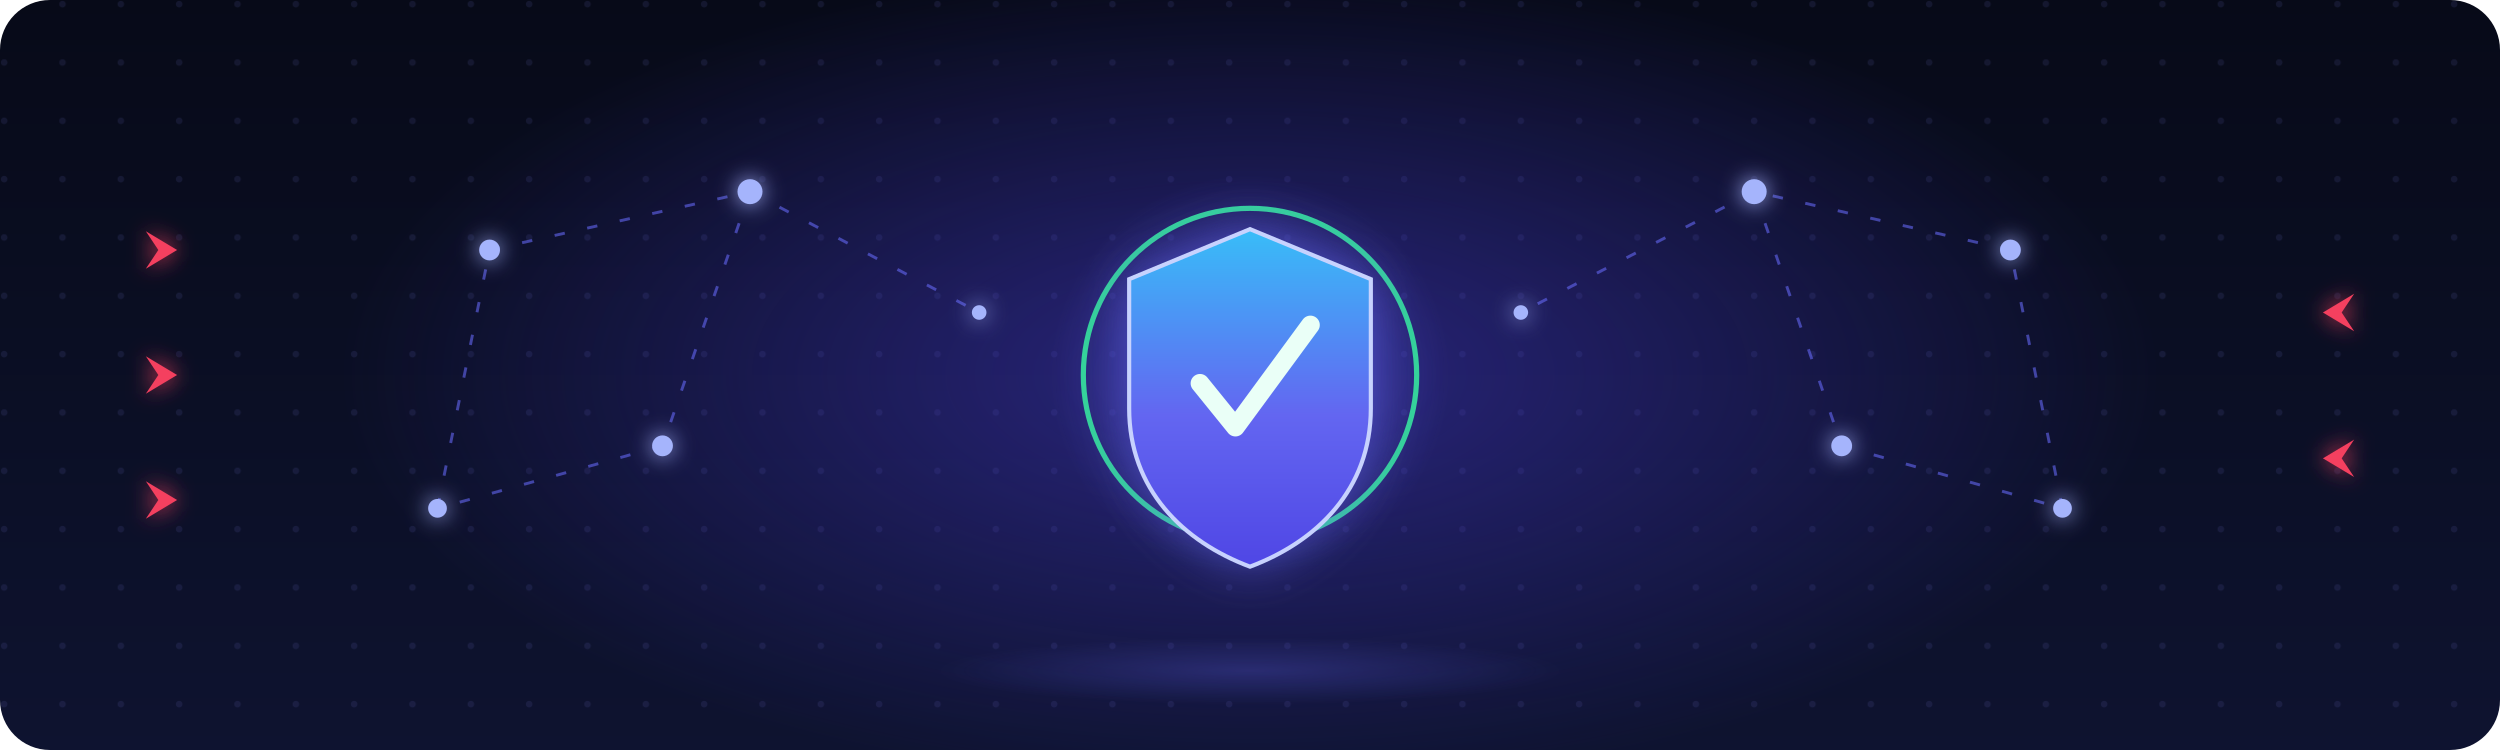
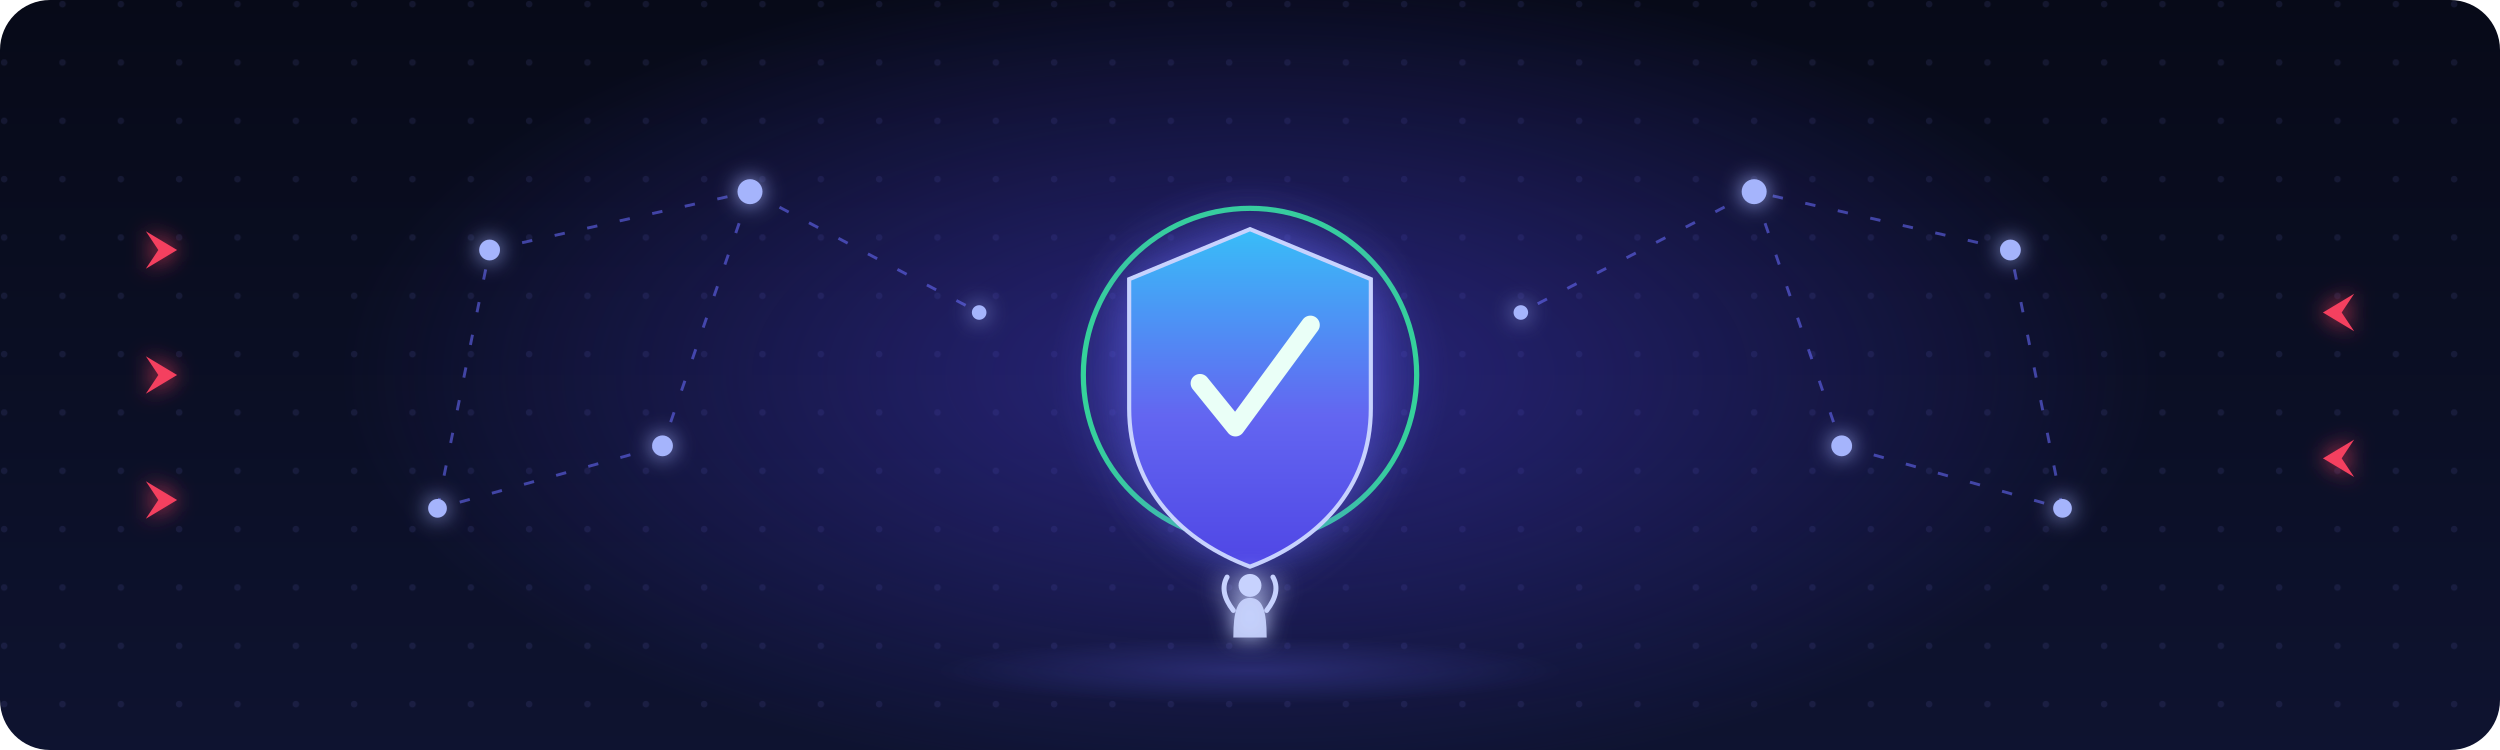
<svg xmlns="http://www.w3.org/2000/svg" viewBox="0 0 1200 360" width="1200" height="360" role="img" aria-label="Antibody — a glowing shield deflecting scam threats inside a knowledge-graph network">
  <defs>
    <linearGradient id="bg" x1="0" y1="0" x2="0" y2="1">
      <stop offset="0" stop-color="#070a18" />
      <stop offset="1" stop-color="#0e1330" />
    </linearGradient>
    <linearGradient id="shieldGrad" x1="0" y1="-70" x2="0" y2="92" gradientUnits="userSpaceOnUse">
      <stop offset="0" stop-color="#38bdf8" />
      <stop offset="0.55" stop-color="#6366f1" />
      <stop offset="1" stop-color="#4f46e5" />
    </linearGradient>
    <radialGradient id="vignette" cx="0.5" cy="0.5" r="0.5">
      <stop offset="0" stop-color="#4338ca" stop-opacity="0.55" />
      <stop offset="1" stop-color="#4338ca" stop-opacity="0" />
    </radialGradient>
    <radialGradient id="floor" cx="0.5" cy="0.5" r="0.5">
      <stop offset="0" stop-color="#6366f1" stop-opacity="0.5" />
      <stop offset="1" stop-color="#6366f1" stop-opacity="0" />
    </radialGradient>
    <pattern id="dots" width="28" height="28" patternUnits="userSpaceOnUse">
      <circle cx="2" cy="2" r="1.6" fill="#8b93ff" opacity="0.10" />
    </pattern>
    <filter id="glow" x="-60%" y="-60%" width="220%" height="220%">
      <feGaussianBlur stdDeviation="5" result="b" />
      <feMerge>
        <feMergeNode in="b" />
        <feMergeNode in="SourceGraphic" />
      </feMerge>
    </filter>
    <filter id="softglow" x="-80%" y="-80%" width="260%" height="260%">
      <feGaussianBlur stdDeviation="12" />
    </filter>
    <clipPath id="round">
      <rect x="0" y="0" width="1200" height="360" rx="24" />
    </clipPath>
    <style>
      .node   { animation: np 3.2s ease-in-out infinite; transform-box: fill-box; transform-origin: center; }
      .n2 { animation-delay: .5s } .n3 { animation-delay: 1s } .n4 { animation-delay: 1.5s }
      .n5 { animation-delay: .3s } .n6 { animation-delay: .9s } .n7 { animation-delay: 1.4s } .n8 { animation-delay: 1.9s }
      @keyframes np { 0%,100% { opacity: .45; transform: scale(.9) } 50% { opacity: 1; transform: scale(1.1) } }
      .edge { stroke-dasharray: 5 11; animation: flow 2.6s linear infinite; }
      @keyframes flow { to { stroke-dashoffset: -32; } }
      .shield { animation: pulse 2.8s ease-in-out infinite; transform-box: fill-box; transform-origin: center; }
      @keyframes pulse { 0%,100% { transform: scale(1); } 50% { transform: scale(1.045); } }
      .aura { animation: aura 2.8s ease-in-out infinite; transform-box: fill-box; transform-origin: center; }
      @keyframes aura { 0%,100% { opacity: .4; transform: scale(1); } 50% { opacity: .7; transform: scale(1.12); } }
      .ripple { animation: ripple 2.2s ease-out infinite; transform-box: fill-box; transform-origin: center; }
      @keyframes ripple { 0% { opacity: 0; transform: scale(.55); } 55% { opacity: .8; transform: scale(1); } 100% { opacity: 0; transform: scale(1.55); } }
      .dl { animation: flyR 3.8s linear infinite; } .dr { animation: flyL 3.8s linear infinite; }
      .d2 { animation-delay: 1.2s } .d3 { animation-delay: 2.4s } .d4 { animation-delay: .7s } .d5 { animation-delay: 1.9s }
      @keyframes flyR { 0% { transform: translateX(0); opacity: 0 } 9% { opacity: 1 } 66% { transform: translateX(452px); opacity: 1 } 76% { transform: translateX(486px); opacity: 0 } 100% { opacity: 0 } }
      @keyframes flyL { 0% { transform: translateX(0); opacity: 0 } 9% { opacity: 1 } 66% { transform: translateX(-452px); opacity: 1 } 76% { transform: translateX(-486px); opacity: 0 } 100% { opacity: 0 } }
+       .person { animation: bob 3.6s ease-in-out infinite; transform-box: fill-box; transform-origin: center; }
+       @keyframes bob { 0%,100% { transform: translateY(0); } 50% { transform: translateY(-4px); } }
      @media (prefers-reduced-motion: reduce) {
-         .node,.edge,.shield,.aura,.ripple,.dl,.dr { animation: none; }
+         .node,.edge,.shield,.aura,.ripple,.dl,.dr,.person { animation: none; }
        .dl,.dr { opacity: .85; }
      }
    </style>
  </defs>
  <g clip-path="url(#round)">
    <rect x="0" y="0" width="1200" height="360" fill="url(#bg)" />
    <rect x="0" y="0" width="1200" height="360" fill="url(#dots)" />
    <ellipse cx="600" cy="180" rx="440" ry="200" fill="url(#vignette)" />
    <g fill="none" stroke="#6366f1" stroke-width="1.4" opacity="0.6">
      <path class="edge" d="M235,120 L360,92" />
      <path class="edge" d="M360,92 L318,214" />
      <path class="edge" d="M318,214 L210,244" />
      <path class="edge" d="M210,244 L235,120" />
      <path class="edge" d="M360,92 L470,150" />
      <path class="edge" d="M965,120 L842,92" />
      <path class="edge" d="M842,92 L884,214" />
      <path class="edge" d="M884,214 L990,244" />
      <path class="edge" d="M990,244 L965,120" />
      <path class="edge" d="M842,92 L730,150" />
    </g>
    <g fill="#a5b4fc" filter="url(#glow)">
      <circle class="node n1" cx="235" cy="120" r="5" />
      <circle class="node n2" cx="360" cy="92" r="6" />
      <circle class="node n3" cx="318" cy="214" r="5" />
      <circle class="node n4" cx="210" cy="244" r="4.5" />
      <circle class="node n5" cx="965" cy="120" r="5" />
      <circle class="node n6" cx="842" cy="92" r="6" />
      <circle class="node n7" cx="884" cy="214" r="5" />
      <circle class="node n8" cx="990" cy="244" r="4.5" />
      <circle class="node n5" cx="470" cy="150" r="3.5" />
      <circle class="node n2" cx="730" cy="150" r="3.5" />
    </g>
    <g fill="#f43f5e" filter="url(#glow)">
      <g transform="translate(70,120)">
        <path class="dl d1" d="M0,-9 L15,0 L0,9 L6,0 Z" />
      </g>
      <g transform="translate(70,180)">
        <path class="dl d2" d="M0,-9 L15,0 L0,9 L6,0 Z" />
      </g>
      <g transform="translate(70,240)">
        <path class="dl d3" d="M0,-9 L15,0 L0,9 L6,0 Z" />
      </g>
      <g transform="translate(1130,150)">
        <path class="dr d4" d="M0,-9 L-15,0 L0,9 L-6,0 Z" />
      </g>
      <g transform="translate(1130,220)">
        <path class="dr d5" d="M0,-9 L-15,0 L0,9 L-6,0 Z" />
      </g>
    </g>
    <g transform="translate(600,180)">
      <circle class="aura" cx="0" cy="0" r="96" fill="url(#floor)" />
      <circle class="ripple" cx="0" cy="0" r="80" fill="none" stroke="#34d399" stroke-width="2.5" />
      <g class="shield">
        <path filter="url(#softglow)" d="M0,-70 L58,-46 L58,16 C58,55 32,80 0,92 C-32,80 -58,55 -58,16 L-58,-46 Z" fill="#6366f1" opacity="0.6" />
        <path d="M0,-70 L58,-46 L58,16 C58,55 32,80 0,92 C-32,80 -58,55 -58,16 L-58,-46 Z" fill="url(#shieldGrad)" stroke="#c7d2fe" stroke-width="2" />
        <path d="M-24,4 L-7,25 L29,-24" fill="none" stroke="#eafff7" stroke-width="9" stroke-linecap="round" stroke-linejoin="round" />
      </g>
    </g>
+     <g transform="translate(600,306)">
+       <g class="person" filter="url(#glow)">
+         <circle cx="0" cy="-25" r="5.5" fill="#c7d2fe" />
+         <path d="M-8,0 C-8,-13 -6,-19 0,-19 C6,-19 8,-13 8,0 Z" fill="#c7d2fe" opacity="0.92" />
+         <path d="M-8,-13 Q-15,-22 -11,-29" fill="none" stroke="#c7d2fe" stroke-width="2.4" stroke-linecap="round" />
+         <path d="M8,-13 Q15,-22 11,-29" fill="none" stroke="#c7d2fe" stroke-width="2.4" stroke-linecap="round" />
+       </g>
+     </g>
    <ellipse cx="600" cy="322" rx="150" ry="16" fill="url(#floor)" opacity="0.5" />
  </g>
</svg>
